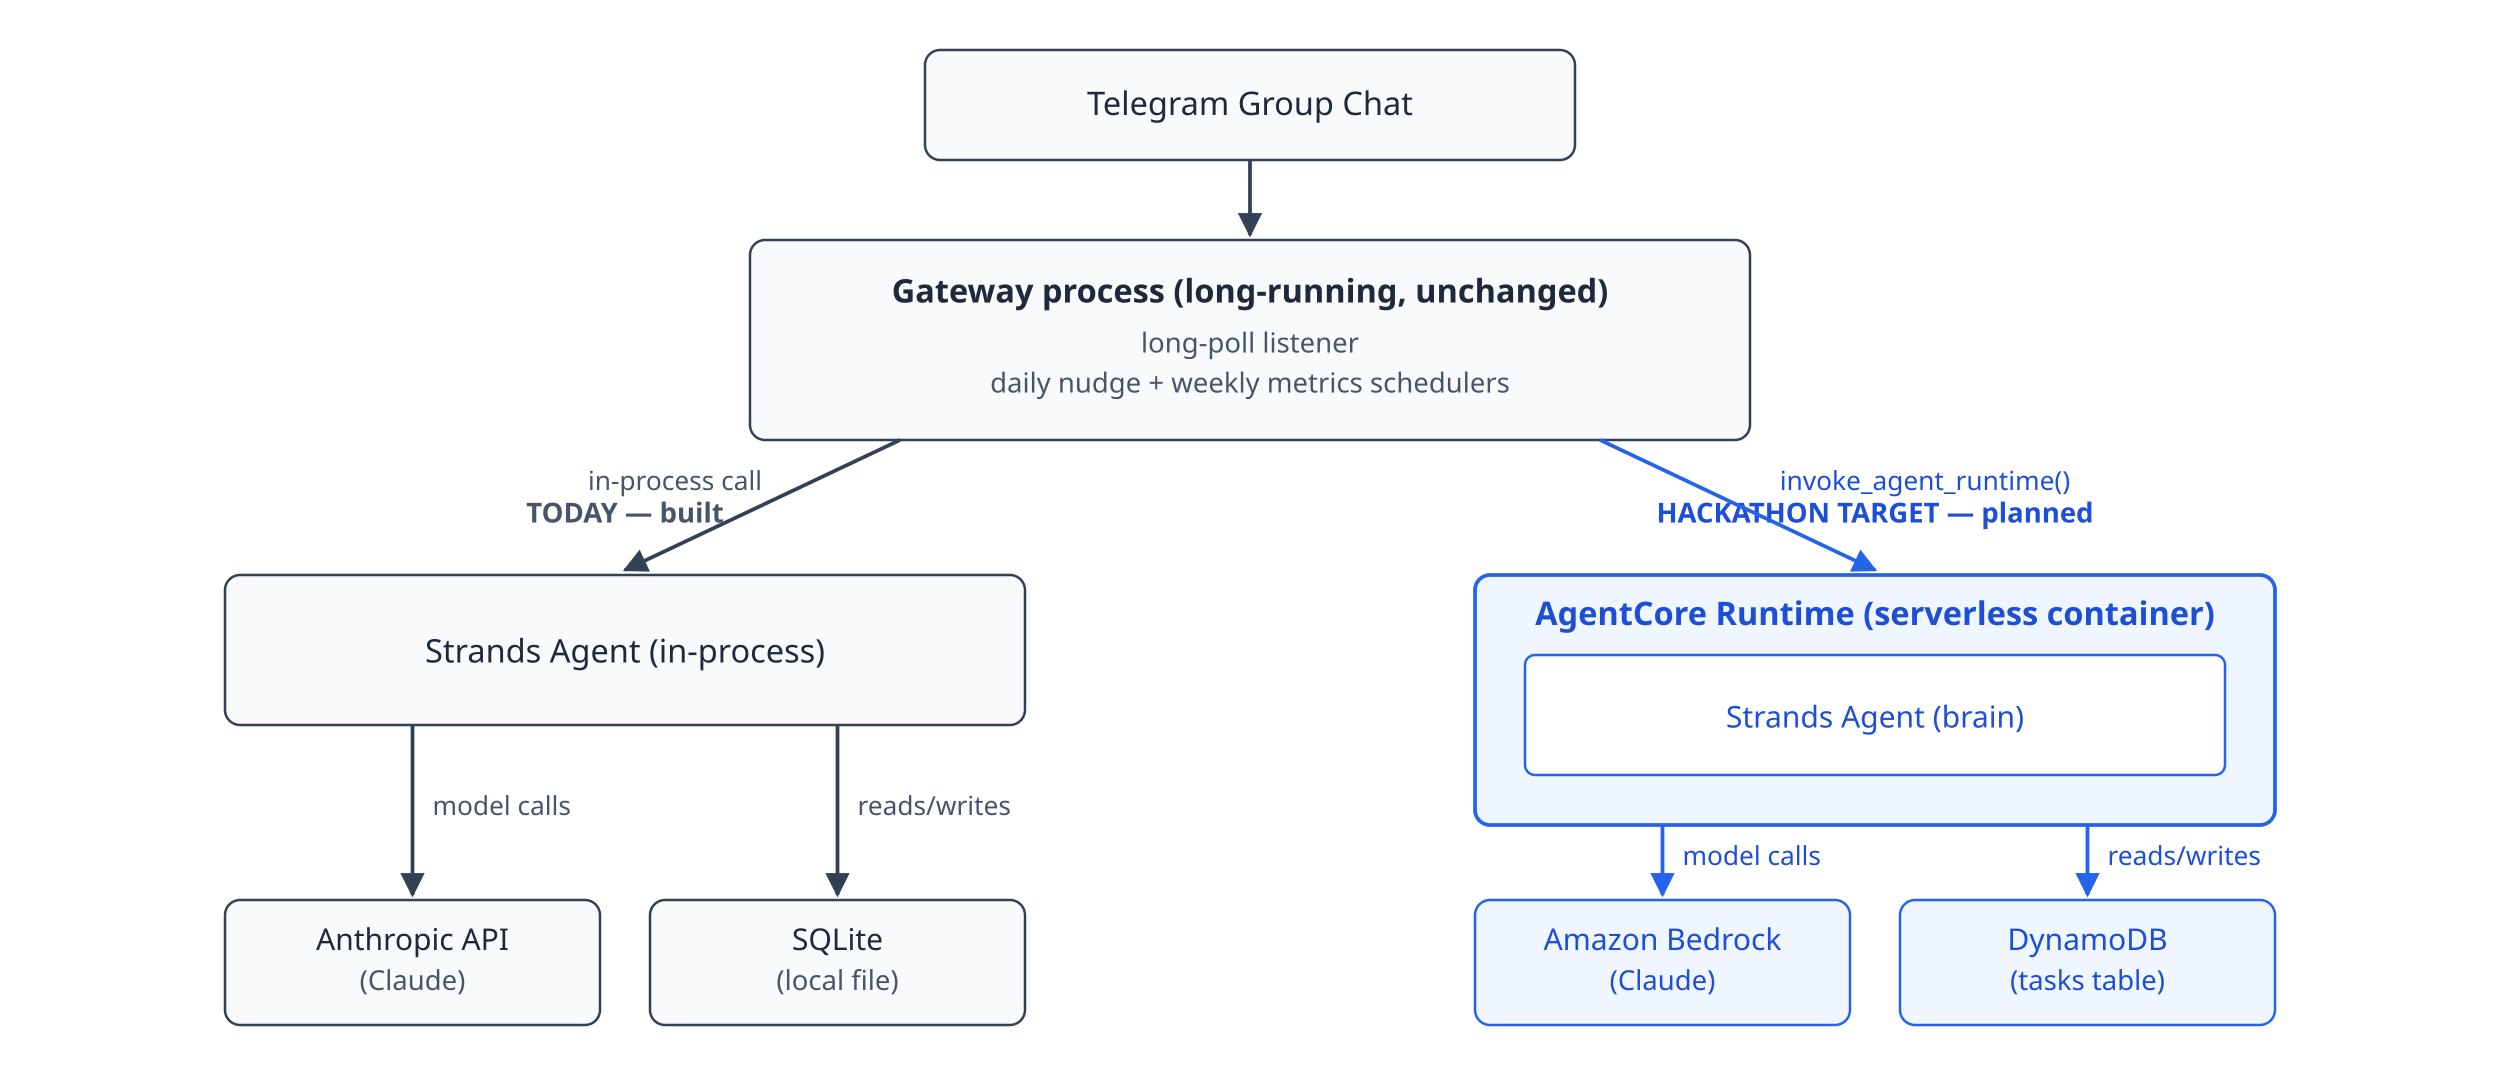
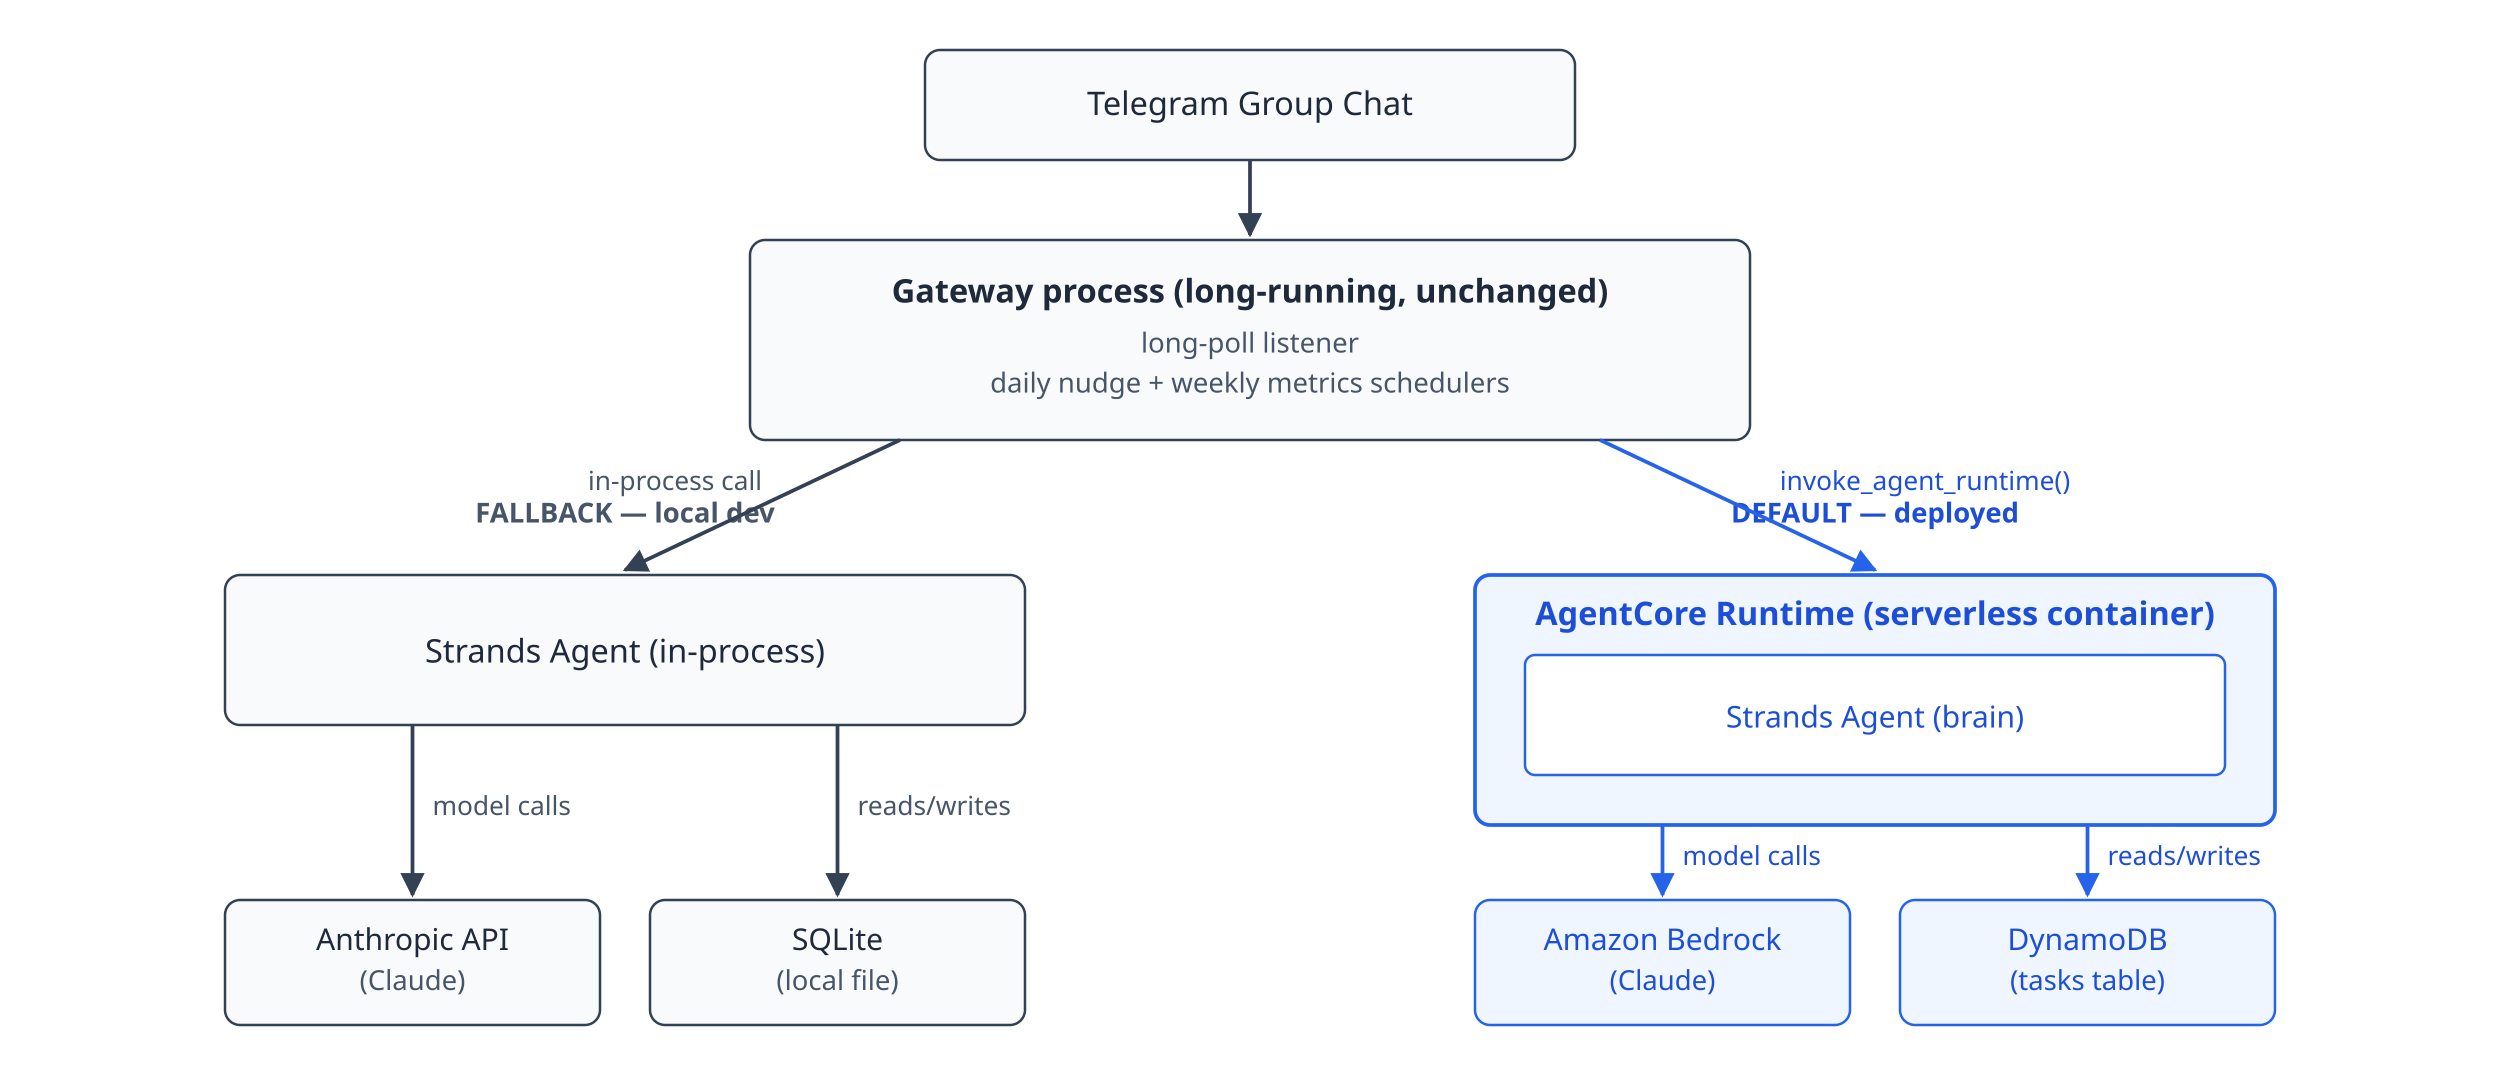
- <svg xmlns="http://www.w3.org/2000/svg" viewBox="0 0 1000 430" role="img" aria-label="CoS agent-invocation path, today versus the hackathon target: the gateway is unchanged, but the agent call moves from an in-process Strands Agent against the Anthropic API and local SQLite, to Bedrock AgentCore Runtime backed by Amazon Bedrock and DynamoDB.">
+ <svg xmlns="http://www.w3.org/2000/svg" viewBox="0 0 1000 430" role="img" aria-label="CoS agent-invocation path, default versus fallback: the gateway is unchanged either way, but the agent call defaults to Bedrock AgentCore Runtime backed by Amazon Bedrock and DynamoDB, with a fallback to an in-process Strands Agent against the Anthropic API and local SQLite.">
  <rect x="0" y="0" width="1000" height="430" fill="#ffffff" />
  <defs>
    <marker id="arrowGray" viewBox="0 0 10 10" refX="9" refY="5" markerWidth="6.5" markerHeight="6.5" orient="auto-start-reverse">
      <path d="M0,0 L10,5 L0,10 z" fill="#334155" />
    </marker>
    <marker id="arrowBlue" viewBox="0 0 10 10" refX="9" refY="5" markerWidth="6.5" markerHeight="6.5" orient="auto-start-reverse">
      <path d="M0,0 L10,5 L0,10 z" fill="#2563eb" />
    </marker>
  </defs>
  <rect x="370" y="20" width="260" height="44" rx="6" fill="#f8fafc" stroke="#334155" />
  <text x="500" y="46" text-anchor="middle" font-size="13" fill="#1e293b" font-family="sans-serif">Telegram Group Chat</text>
  <line x1="500" y1="64" x2="500" y2="94" stroke="#334155" stroke-width="1.5" marker-end="url(#arrowGray)" />
  <rect x="300" y="96" width="400" height="80" rx="6" fill="#f8fafc" stroke="#334155" />
  <text x="500" y="121" text-anchor="middle" font-size="13" font-weight="600" fill="#1e293b" font-family="sans-serif">Gateway process (long-running, unchanged)</text>
  <text x="500" y="141" text-anchor="middle" font-size="11" fill="#475569" font-family="sans-serif">long-poll listener</text>
  <text x="500" y="157" text-anchor="middle" font-size="11" fill="#475569" font-family="sans-serif">daily nudge + weekly metrics schedulers</text>
-   <text x="250" y="209" text-anchor="middle" font-size="11" font-weight="600" fill="#475569" font-family="sans-serif">TODAY — built</text>
-   <text x="750" y="209" text-anchor="middle" font-size="11" font-weight="600" fill="#1d4ed8" font-family="sans-serif">HACKATHON TARGET — planned</text>
+   <text x="250" y="209" text-anchor="middle" font-size="11" font-weight="600" fill="#475569" font-family="sans-serif">FALLBACK — local dev</text>
+   <text x="750" y="209" text-anchor="middle" font-size="11" font-weight="600" fill="#1d4ed8" font-family="sans-serif">DEFAULT — deployed</text>
  <line x1="360" y1="176" x2="250" y2="228" stroke="#334155" stroke-width="1.5" marker-end="url(#arrowGray)" />
  <text x="270" y="196" text-anchor="middle" font-size="10.5" fill="#475569" font-family="sans-serif">in-process call</text>
  <line x1="640" y1="176" x2="750" y2="228" stroke="#2563eb" stroke-width="1.5" marker-end="url(#arrowBlue)" />
  <text x="770" y="196" text-anchor="middle" font-size="10.5" fill="#1d4ed8" font-family="sans-serif">invoke_agent_runtime()</text>
  <rect x="90" y="230" width="320" height="60" rx="6" fill="#f8fafc" stroke="#334155" />
  <text x="250" y="265" text-anchor="middle" font-size="13" fill="#1e293b" font-family="sans-serif">Strands Agent (in-process)</text>
  <line x1="165" y1="290" x2="165" y2="358" stroke="#334155" stroke-width="1.5" marker-end="url(#arrowGray)" />
  <text x="173" y="326" text-anchor="start" font-size="10.5" fill="#475569" font-family="sans-serif">model calls</text>
  <line x1="335" y1="290" x2="335" y2="358" stroke="#334155" stroke-width="1.5" marker-end="url(#arrowGray)" />
  <text x="343" y="326" text-anchor="start" font-size="10.5" fill="#475569" font-family="sans-serif">reads/writes</text>
  <rect x="90" y="360" width="150" height="50" rx="6" fill="#f8fafc" stroke="#334155" />
  <text x="165" y="380" text-anchor="middle" font-size="12" fill="#1e293b" font-family="sans-serif">Anthropic API</text>
  <text x="165" y="396" text-anchor="middle" font-size="11" fill="#475569" font-family="sans-serif">(Claude)</text>
  <rect x="260" y="360" width="150" height="50" rx="6" fill="#f8fafc" stroke="#334155" />
  <text x="335" y="380" text-anchor="middle" font-size="12" fill="#1e293b" font-family="sans-serif">SQLite</text>
  <text x="335" y="396" text-anchor="middle" font-size="11" fill="#475569" font-family="sans-serif">(local file)</text>
  <rect x="590" y="230" width="320" height="100" rx="6" fill="#eff6ff" stroke="#2563eb" stroke-width="1.5" />
  <text x="750" y="250" text-anchor="middle" font-size="13" font-weight="600" fill="#1d4ed8" font-family="sans-serif">AgentCore Runtime (serverless container)</text>
  <rect x="610" y="262" width="280" height="48" rx="4" fill="#ffffff" stroke="#2563eb" />
  <text x="750" y="291" text-anchor="middle" font-size="12" fill="#1d4ed8" font-family="sans-serif">Strands Agent (brain)</text>
  <line x1="665" y1="330" x2="665" y2="358" stroke="#2563eb" stroke-width="1.5" marker-end="url(#arrowBlue)" />
  <text x="673" y="346" text-anchor="start" font-size="10.5" fill="#1d4ed8" font-family="sans-serif">model calls</text>
  <line x1="835" y1="330" x2="835" y2="358" stroke="#2563eb" stroke-width="1.5" marker-end="url(#arrowBlue)" />
  <text x="843" y="346" text-anchor="start" font-size="10.5" fill="#1d4ed8" font-family="sans-serif">reads/writes</text>
  <rect x="590" y="360" width="150" height="50" rx="6" fill="#eff6ff" stroke="#2563eb" />
  <text x="665" y="380" text-anchor="middle" font-size="12" fill="#1d4ed8" font-family="sans-serif">Amazon Bedrock</text>
  <text x="665" y="396" text-anchor="middle" font-size="11" fill="#1d4ed8" font-family="sans-serif">(Claude)</text>
  <rect x="760" y="360" width="150" height="50" rx="6" fill="#eff6ff" stroke="#2563eb" />
  <text x="835" y="380" text-anchor="middle" font-size="12" fill="#1d4ed8" font-family="sans-serif">DynamoDB</text>
  <text x="835" y="396" text-anchor="middle" font-size="11" fill="#1d4ed8" font-family="sans-serif">(tasks table)</text>
</svg>
